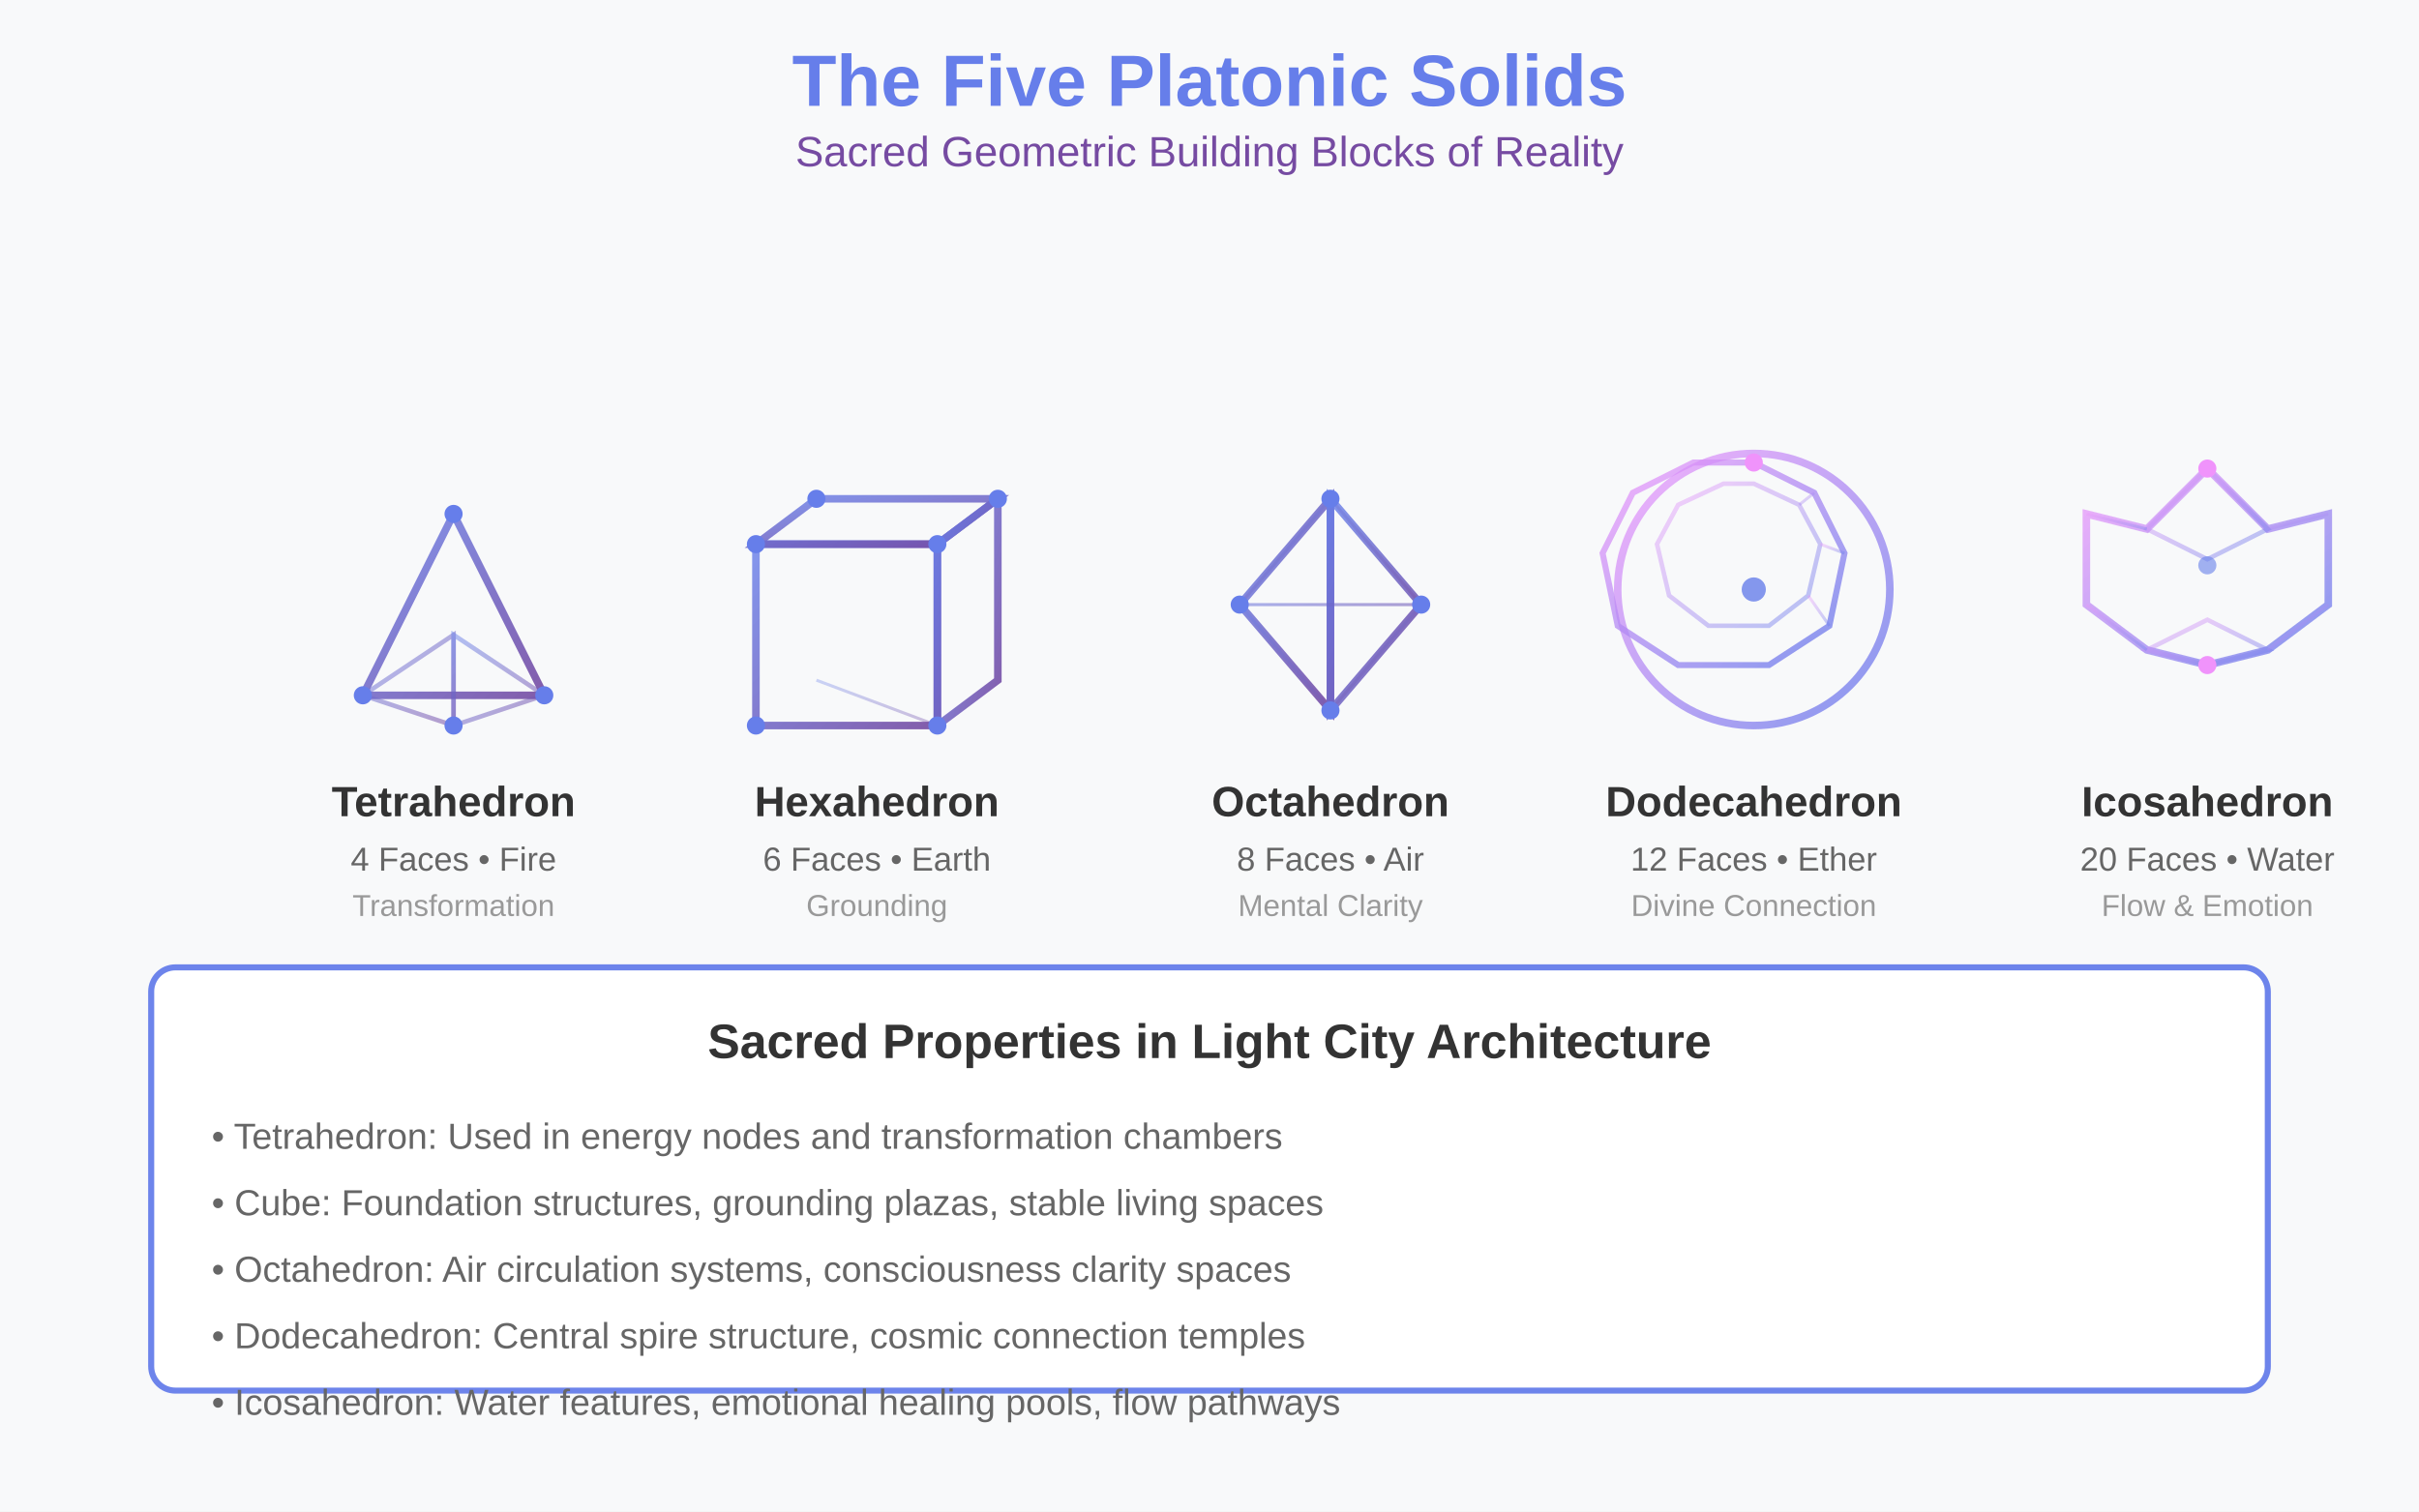
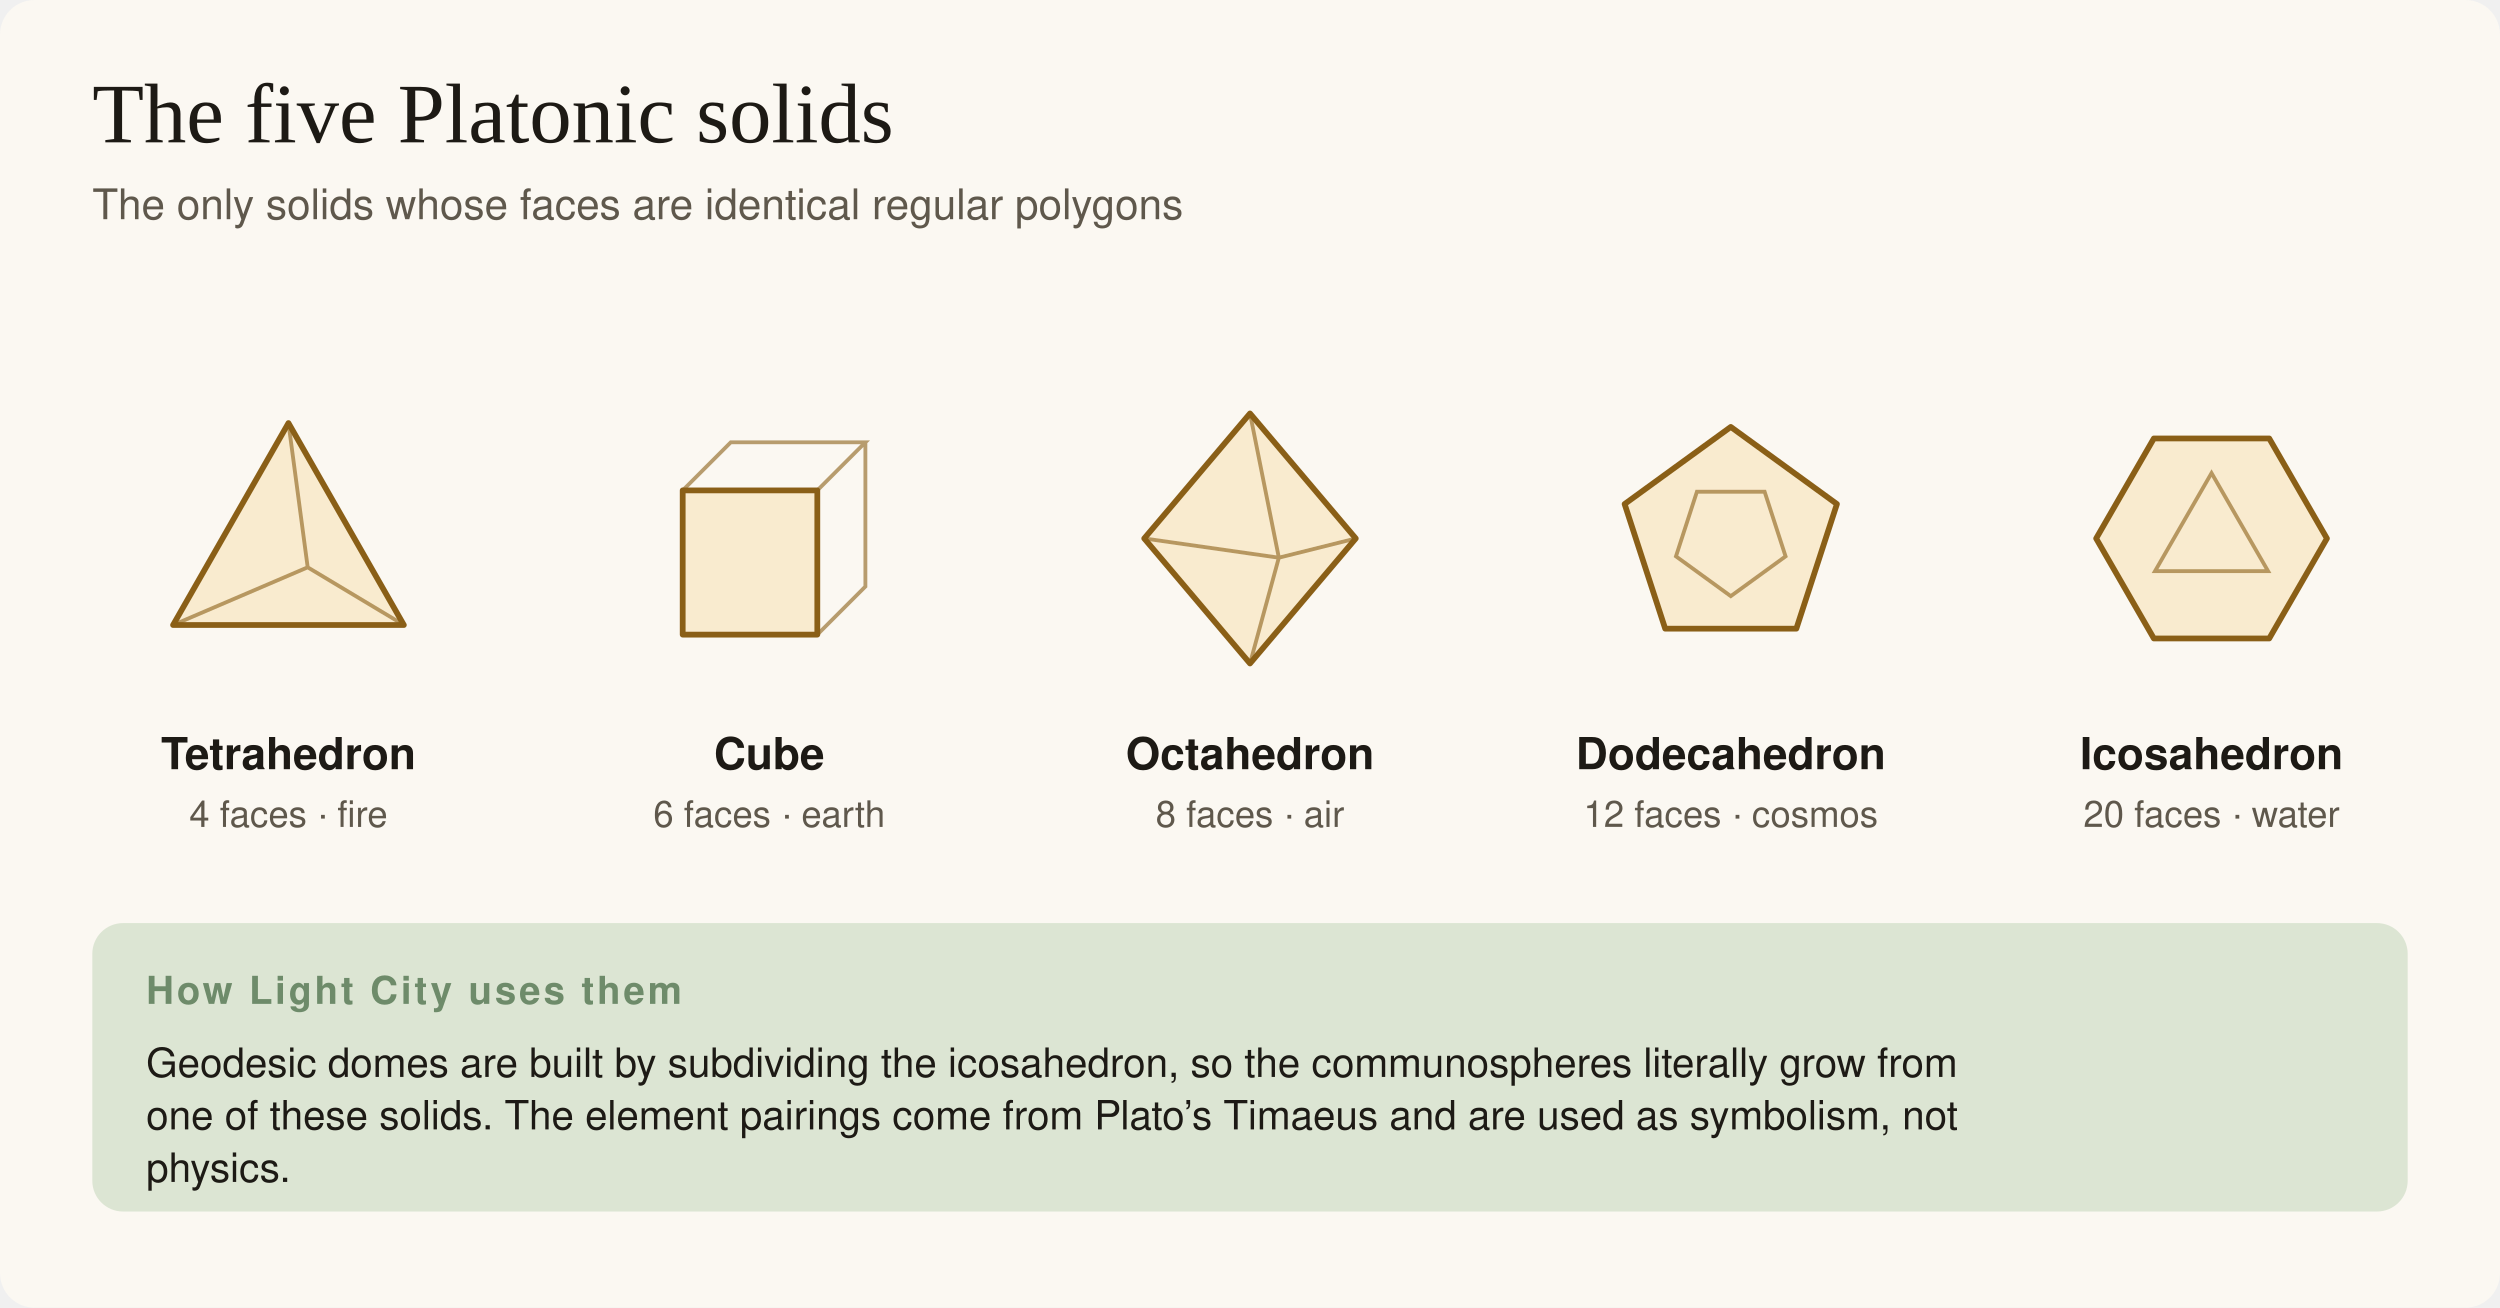
- <svg xmlns="http://www.w3.org/2000/svg" viewBox="0 0 800 500" width="800" height="500">
-   <defs>
-     <linearGradient id="solidGrad1" x1="0%" y1="0%" x2="100%" y2="100%">
-       <stop offset="0%" style="stop-color:#667eea;stop-opacity:0.8" />
-       <stop offset="100%" style="stop-color:#764ba2;stop-opacity:0.9" />
-     </linearGradient>
-     <linearGradient id="solidGrad2" x1="0%" y1="0%" x2="100%" y2="100%">
-       <stop offset="0%" style="stop-color:#f093fb;stop-opacity:0.7" />
-       <stop offset="100%" style="stop-color:#667eea;stop-opacity:0.8" />
-     </linearGradient>
-   </defs>
-   <rect width="800" height="500" fill="#f8f9fa" />
-   <text x="400" y="35" font-family="Arial, sans-serif" font-size="24" fill="#667eea" text-anchor="middle" font-weight="bold">The Five Platonic Solids</text>
-   <text x="400" y="55" font-family="Arial, sans-serif" font-size="14" fill="#764ba2" text-anchor="middle">Sacred Geometric Building Blocks of Reality</text>
-   <g transform="translate(100, 150)">
-     <polygon points="50,20 20,80 80,80" fill="none" stroke="url(#solidGrad1)" stroke-width="2.5" />
-     <line x1="50" y1="20" x2="50" y2="60" stroke="url(#solidGrad1)" stroke-width="1" opacity="0.4" />
-     <polygon points="50,60 20,80 50,90" fill="none" stroke="url(#solidGrad1)" stroke-width="1.5" opacity="0.6" />
-     <polygon points="50,60 80,80 50,90" fill="none" stroke="url(#solidGrad1)" stroke-width="1.5" opacity="0.6" />
-     <circle cx="50" cy="20" r="3" fill="#667eea" />
-     <circle cx="20" cy="80" r="3" fill="#667eea" />
-     <circle cx="80" cy="80" r="3" fill="#667eea" />
-     <circle cx="50" cy="90" r="3" fill="#667eea" />
-     <text x="50" y="120" font-family="Arial, sans-serif" font-size="14" fill="#333" text-anchor="middle" font-weight="bold">Tetrahedron</text>
-     <text x="50" y="138" font-family="Arial, sans-serif" font-size="11" fill="#666" text-anchor="middle">4 Faces • Fire</text>
-     <text x="50" y="153" font-family="Arial, sans-serif" font-size="10" fill="#999" text-anchor="middle">Transformation</text>
+ <svg xmlns="http://www.w3.org/2000/svg" viewBox="0 0 1300 680" width="1300" height="680" role="img" aria-label="The five Platonic solids">
+   <rect width="1300" height="680" rx="18" fill="#FBF8F2" />
+   <text x="48" y="74" font-family="Georgia, 'Times New Roman', serif" font-size="44" font-weight="400" fill="#1D1A15" text-anchor="start">The five Platonic solids</text>
+   <text x="48" y="114" font-family="'Helvetica Neue', Helvetica, Arial, sans-serif" font-size="22" font-weight="400" fill="#5F584C" text-anchor="start">The only solids whose faces are identical regular polygons</text>
+   <g transform="translate(150 280)">
+     <polygon points="0,-60 -60,45 60,45" fill="#F6D38C" fill-opacity=".35" stroke="#8A5F17" stroke-width="3" stroke-linejoin="round" />
+     <path d="M0 -60L10 15M-60 45L10 15L60 45" stroke="#8A5F17" stroke-width="2" stroke-opacity=".6" fill="none" />
  </g>
-   <g transform="translate(235, 150)">
-     <rect x="15" y="30" width="60" height="60" fill="none" stroke="url(#solidGrad1)" stroke-width="2.5" />
-     <polygon points="15,30 35,15 95,15 75,30" fill="none" stroke="url(#solidGrad1)" stroke-width="2.5" />
-     <polygon points="75,30 95,15 95,75 75,90" fill="none" stroke="url(#solidGrad1)" stroke-width="2.5" />
-     <line x1="35" y1="15" x2="35" y2="75" stroke="url(#solidGrad1)" stroke-width="1" opacity="0.4" />
-     <line x1="35" y1="75" x2="75" y2="90" stroke="url(#solidGrad1)" stroke-width="1" opacity="0.4" />
-     <circle cx="15" cy="30" r="3" fill="#667eea" />
-     <circle cx="75" cy="30" r="3" fill="#667eea" />
-     <circle cx="15" cy="90" r="3" fill="#667eea" />
-     <circle cx="75" cy="90" r="3" fill="#667eea" />
-     <circle cx="35" cy="15" r="3" fill="#667eea" />
-     <circle cx="95" cy="15" r="3" fill="#667eea" />
-     <text x="55" y="120" font-family="Arial, sans-serif" font-size="14" fill="#333" text-anchor="middle" font-weight="bold">Hexahedron</text>
-     <text x="55" y="138" font-family="Arial, sans-serif" font-size="11" fill="#666" text-anchor="middle">6 Faces • Earth</text>
-     <text x="55" y="153" font-family="Arial, sans-serif" font-size="10" fill="#999" text-anchor="middle">Grounding</text>
+   <text x="150" y="400" font-family="'Helvetica Neue', Helvetica, Arial, sans-serif" font-size="23" font-weight="700" fill="#1D1A15" text-anchor="middle">Tetrahedron</text>
+   <text x="150" y="430" font-family="'Helvetica Neue', Helvetica, Arial, sans-serif" font-size="19" font-weight="400" fill="#5F584C" text-anchor="middle">4 faces · fire</text>
+   <g transform="translate(400 280)">
+     <polygon points="-45,-25 25,-25 25,50 -45,50" fill="#F6D38C" fill-opacity=".35" stroke="#8A5F17" stroke-width="3" stroke-linejoin="round" />
+     <path d="M-45 -25L-20 -50H50L25 -25M50 -50V25L25 50" stroke="#8A5F17" stroke-width="2" stroke-opacity=".6" fill="none" />
  </g>
-   <g transform="translate(390, 150)">
-     <polygon points="50,15 20,50 50,85" fill="none" stroke="url(#solidGrad1)" stroke-width="2.5" />
-     <polygon points="50,15 80,50 50,85" fill="none" stroke="url(#solidGrad1)" stroke-width="2.5" />
-     <line x1="20" y1="50" x2="80" y2="50" stroke="url(#solidGrad1)" stroke-width="2" opacity="0.7" />
-     <polygon points="50,15 20,50 80,50" fill="none" stroke="url(#solidGrad1)" stroke-width="1" opacity="0.4" />
-     <polygon points="50,85 20,50 80,50" fill="none" stroke="url(#solidGrad1)" stroke-width="1" opacity="0.4" />
-     <circle cx="50" cy="15" r="3" fill="#667eea" />
-     <circle cx="50" cy="85" r="3" fill="#667eea" />
-     <circle cx="20" cy="50" r="3" fill="#667eea" />
-     <circle cx="80" cy="50" r="3" fill="#667eea" />
-     <text x="50" y="120" font-family="Arial, sans-serif" font-size="14" fill="#333" text-anchor="middle" font-weight="bold">Octahedron</text>
-     <text x="50" y="138" font-family="Arial, sans-serif" font-size="11" fill="#666" text-anchor="middle">8 Faces • Air</text>
-     <text x="50" y="153" font-family="Arial, sans-serif" font-size="10" fill="#999" text-anchor="middle">Mental Clarity</text>
+   <text x="400" y="400" font-family="'Helvetica Neue', Helvetica, Arial, sans-serif" font-size="23" font-weight="700" fill="#1D1A15" text-anchor="middle">Cube</text>
+   <text x="400" y="430" font-family="'Helvetica Neue', Helvetica, Arial, sans-serif" font-size="19" font-weight="400" fill="#5F584C" text-anchor="middle">6 faces · earth</text>
+   <g transform="translate(650 280)">
+     <polygon points="0,-65 55,0 0,65 -55,0" fill="#F6D38C" fill-opacity=".35" stroke="#8A5F17" stroke-width="3" stroke-linejoin="round" />
+     <path d="M-55 0L15 10L55 0M0 -65L15 10L0 65" stroke="#8A5F17" stroke-width="2" stroke-opacity=".6" fill="none" />
  </g>
-   <g transform="translate(530, 145)">
-     <circle cx="50" cy="50" r="45" fill="none" stroke="url(#solidGrad2)" stroke-width="2.5" />
-     <polygon points="50,8 70,18 80,38 75,62 55,75 25,75 5,62 0,38 10,18 30,8" fill="none" stroke="url(#solidGrad2)" stroke-width="2" />
-     <polygon points="50,15 65,22 72,35 68,52 55,62 35,62 22,52 18,35 25,22 40,15" fill="none" stroke="url(#solidGrad2)" stroke-width="1.5" opacity="0.6" />
-     <line x1="50" y1="8" x2="50" y2="15" stroke="url(#solidGrad2)" stroke-width="1" opacity="0.5" />
-     <line x1="70" y1="18" x2="65" y2="22" stroke="url(#solidGrad2)" stroke-width="1" opacity="0.5" />
-     <line x1="80" y1="38" x2="72" y2="35" stroke="url(#solidGrad2)" stroke-width="1" opacity="0.5" />
-     <line x1="75" y1="62" x2="68" y2="52" stroke="url(#solidGrad2)" stroke-width="1" opacity="0.5" />
-     <line x1="55" y1="75" x2="55" y2="62" stroke="url(#solidGrad2)" stroke-width="1" opacity="0.5" />
-     <circle cx="50" cy="8" r="3" fill="#f093fb" />
-     <circle cx="50" cy="50" r="4" fill="#667eea" opacity="0.8" />
-     <text x="50" y="125" font-family="Arial, sans-serif" font-size="14" fill="#333" text-anchor="middle" font-weight="bold">Dodecahedron</text>
-     <text x="50" y="143" font-family="Arial, sans-serif" font-size="11" fill="#666" text-anchor="middle">12 Faces • Ether</text>
-     <text x="50" y="158" font-family="Arial, sans-serif" font-size="10" fill="#999" text-anchor="middle">Divine Connection</text>
+   <text x="650" y="400" font-family="'Helvetica Neue', Helvetica, Arial, sans-serif" font-size="23" font-weight="700" fill="#1D1A15" text-anchor="middle">Octahedron</text>
+   <text x="650" y="430" font-family="'Helvetica Neue', Helvetica, Arial, sans-serif" font-size="19" font-weight="400" fill="#5F584C" text-anchor="middle">8 faces · air</text>
+   <g transform="translate(900 280)">
+     <polygon points="0.0,-58.0 55.2,-17.9 34.1,46.9 -34.1,46.9 -55.2,-17.9" fill="#F6D38C" fill-opacity=".35" stroke="#8A5F17" stroke-width="3" stroke-linejoin="round" />
+     <polygon points="0.0,30.0 -28.5,9.3 -17.6,-24.3 17.6,-24.3 28.5,9.3" fill="none" stroke="#8A5F17" stroke-width="2" stroke-opacity=".6" />
  </g>
-   <g transform="translate(680, 145)">
-     <polygon points="50,10 30,30 10,25 10,55 30,70 50,75 70,70 90,55 90,25 70,30" fill="none" stroke="url(#solidGrad2)" stroke-width="2.5" />
-     <polygon points="50,10 30,30 50,40 70,30" fill="none" stroke="url(#solidGrad2)" stroke-width="1.5" opacity="0.6" />
-     <polygon points="50,75 30,70 50,60 70,70" fill="none" stroke="url(#solidGrad2)" stroke-width="1.5" opacity="0.6" />
-     <line x1="50" y1="10" x2="50" y2="40" stroke="url(#solidGrad2)" stroke-width="1" opacity="0.4" />
-     <line x1="50" y1="75" x2="50" y2="60" stroke="url(#solidGrad2)" stroke-width="1" opacity="0.4" />
-     <line x1="10" y1="25" x2="30" y2="30" stroke="url(#solidGrad2)" stroke-width="1" opacity="0.4" />
-     <line x1="90" y1="25" x2="70" y2="30" stroke="url(#solidGrad2)" stroke-width="1" opacity="0.4" />
-     <line x1="10" y1="55" x2="30" y2="70" stroke="url(#solidGrad2)" stroke-width="1" opacity="0.4" />
-     <line x1="90" y1="55" x2="70" y2="70" stroke="url(#solidGrad2)" stroke-width="1" opacity="0.4" />
-     <circle cx="50" cy="10" r="3" fill="#f093fb" />
-     <circle cx="50" cy="75" r="3" fill="#f093fb" />
-     <circle cx="50" cy="42" r="3" fill="#667eea" opacity="0.6" />
-     <text x="50" y="125" font-family="Arial, sans-serif" font-size="14" fill="#333" text-anchor="middle" font-weight="bold">Icosahedron</text>
-     <text x="50" y="143" font-family="Arial, sans-serif" font-size="11" fill="#666" text-anchor="middle">20 Faces • Water</text>
-     <text x="50" y="158" font-family="Arial, sans-serif" font-size="10" fill="#999" text-anchor="middle">Flow &amp; Emotion</text>
+   <text x="900" y="400" font-family="'Helvetica Neue', Helvetica, Arial, sans-serif" font-size="23" font-weight="700" fill="#1D1A15" text-anchor="middle">Dodecahedron</text>
+   <text x="900" y="430" font-family="'Helvetica Neue', Helvetica, Arial, sans-serif" font-size="19" font-weight="400" fill="#5F584C" text-anchor="middle">12 faces · cosmos</text>
+   <g transform="translate(1150 280)">
+     <polygon points="60.0,0.0 30.0,52.0 -30.0,52.0 -60.0,0.0 -30.0,-52.0 30.0,-52.0" fill="#F6D38C" fill-opacity=".35" stroke="#8A5F17" stroke-width="3" stroke-linejoin="round" />
+     <polygon points="0.0,-34.0 29.4,17.0 -29.4,17.0" fill="none" stroke="#8A5F17" stroke-width="2" stroke-opacity=".6" />
  </g>
-   <rect x="50" y="320" width="700" height="140" fill="white" stroke="#667eea" stroke-width="2" rx="8" opacity="0.95" />
-   <text x="400" y="350" font-family="Arial, sans-serif" font-size="16" fill="#333" text-anchor="middle" font-weight="bold">Sacred Properties in Light City Architecture</text>
-   <text x="70" y="380" font-family="Arial, sans-serif" font-size="12" fill="#666">
-     <tspan x="70">• Tetrahedron: Used in energy nodes and transformation chambers</tspan>
-     <tspan x="70" dy="22">• Cube: Foundation structures, grounding plazas, stable living spaces</tspan>
-     <tspan x="70" dy="22">• Octahedron: Air circulation systems, consciousness clarity spaces</tspan>
-     <tspan x="70" dy="22">• Dodecahedron: Central spire structure, cosmic connection temples</tspan>
-     <tspan x="70" dy="22">• Icosahedron: Water features, emotional healing pools, flow pathways</tspan>
-   </text>
+   <text x="1150" y="400" font-family="'Helvetica Neue', Helvetica, Arial, sans-serif" font-size="23" font-weight="700" fill="#1D1A15" text-anchor="middle">Icosahedron</text>
+   <text x="1150" y="430" font-family="'Helvetica Neue', Helvetica, Arial, sans-serif" font-size="19" font-weight="400" fill="#5F584C" text-anchor="middle">20 faces · water</text>
+   <rect x="48" y="480" width="1204" height="150" rx="16" fill="#DCE5D3" />
+   <text x="76" y="522" font-family="'Helvetica Neue', Helvetica, Arial, sans-serif" font-size="20" font-weight="700" fill="#6E8B6A" text-anchor="start" letter-spacing="1.5">How Light City uses them</text>
+   <text x="76" y="560.0" font-family="'Helvetica Neue', Helvetica, Arial, sans-serif" font-size="21" font-weight="400" fill="#1D1A15" text-anchor="start">Geodesic domes are built by subdividing the icosahedron, so the communospheres literally grow from</text>
+   <text x="76" y="587.3" font-family="'Helvetica Neue', Helvetica, Arial, sans-serif" font-size="21" font-weight="400" fill="#1D1A15" text-anchor="start">one of these solids. The element pairings come from Plato’s Timaeus and are used as symbolism, not</text>
+   <text x="76" y="614.6" font-family="'Helvetica Neue', Helvetica, Arial, sans-serif" font-size="21" font-weight="400" fill="#1D1A15" text-anchor="start">physics.</text>
</svg>
